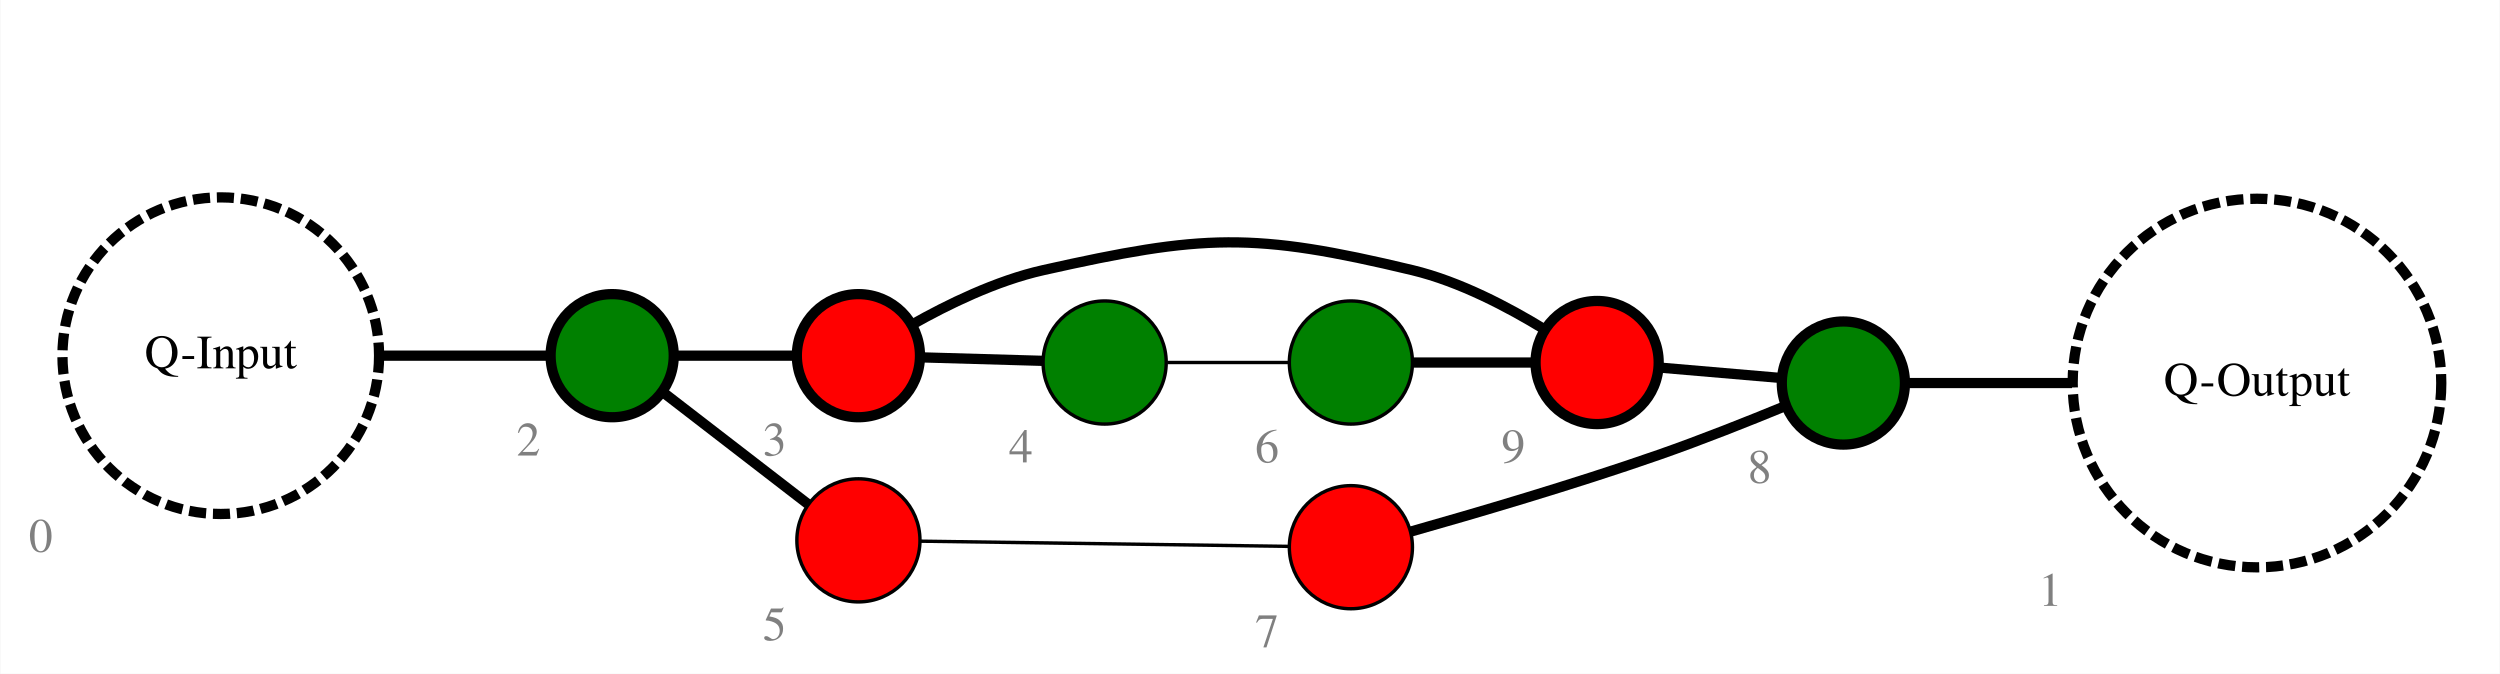
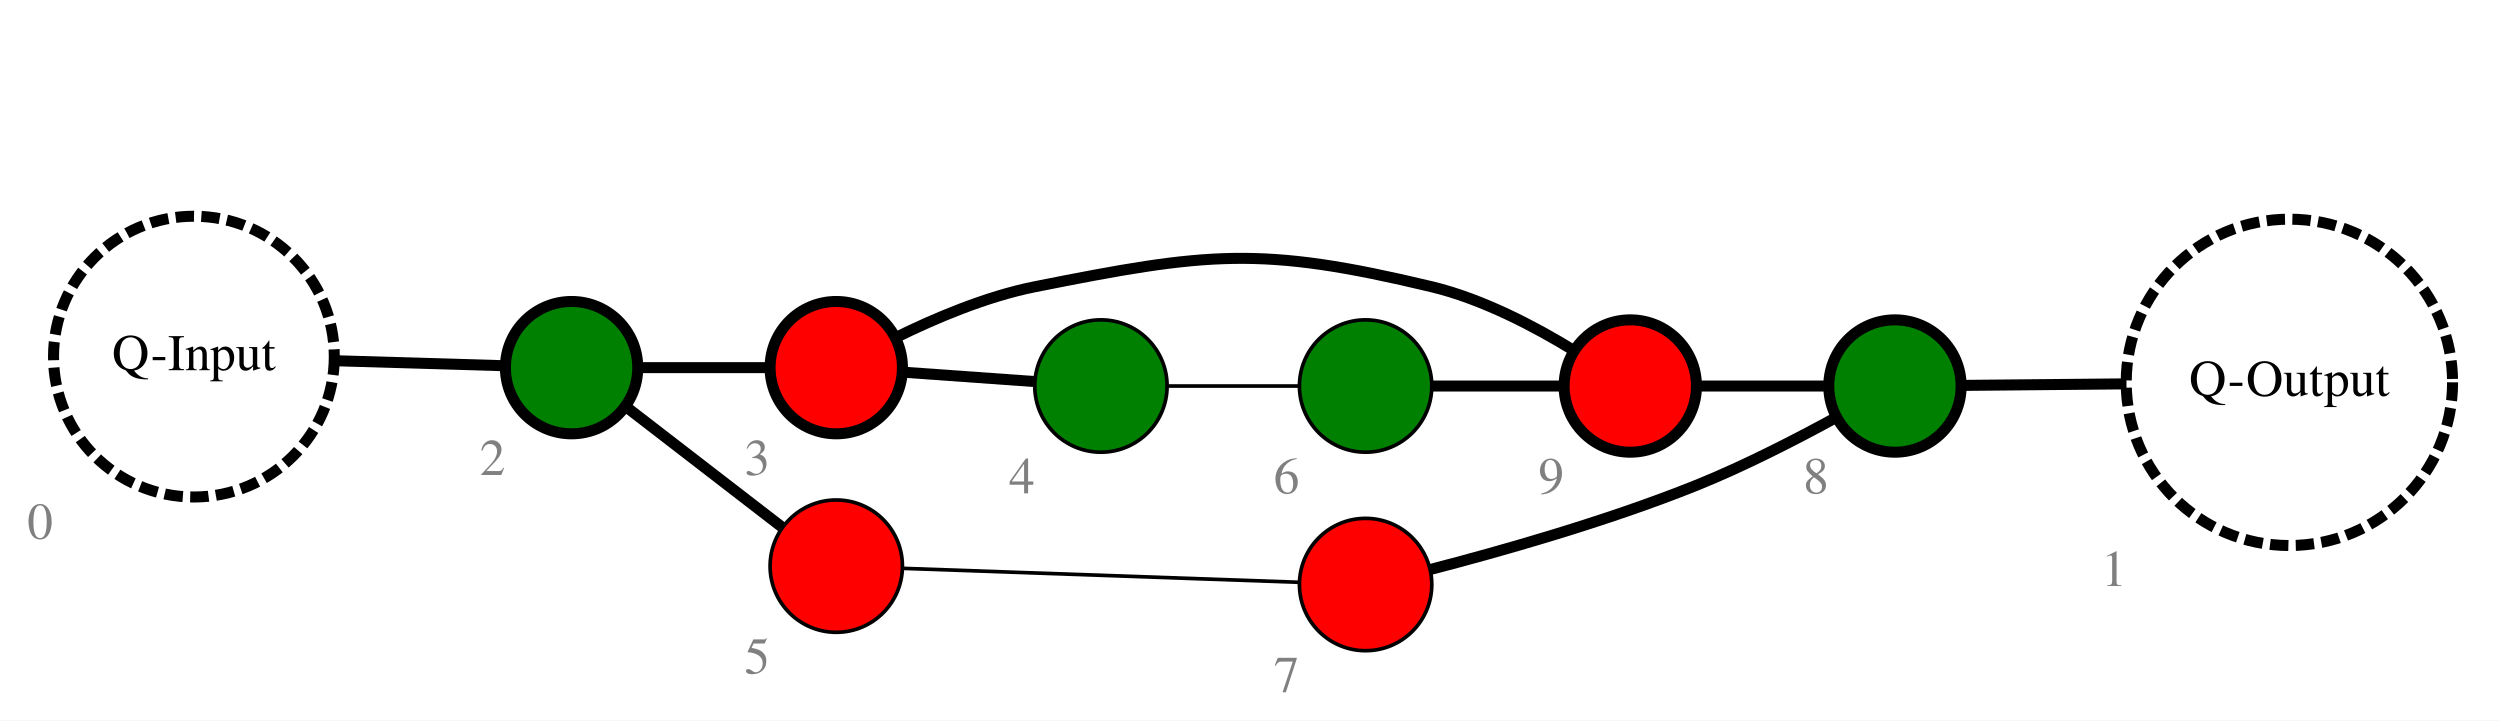
- <svg xmlns="http://www.w3.org/2000/svg" xmlns:xlink="http://www.w3.org/1999/xlink" width="731pt" height="197pt" viewBox="0.00 0.00 730.78 197.00">
-   <g id="graph0" class="graph" transform="scale(1 1) rotate(0) translate(4 193)">
-     <polygon fill="white" stroke="transparent" points="-4,4 -4,-193 726.78,-193 726.78,4 -4,4" />
+ <svg xmlns="http://www.w3.org/2000/svg" xmlns:xlink="http://www.w3.org/1999/xlink" width="680pt" height="196pt" viewBox="0.00 0.00 680.08 196.00">
+   <g id="graph0" class="graph" transform="scale(1 1) rotate(0) translate(4 192)">
+     <polygon fill="white" stroke="none" points="-4,4 -4,-192 676.08,-192 676.08,4 -4,4" />
    <g id="node1" class="node">
      <g id="a_node1">
        <a xlink:title="Q-Input">
-           <ellipse fill="white" stroke="black" stroke-width="3" stroke-dasharray="5,2" cx="60.44" cy="-89" rx="46.29" ry="46.29" />
-           <text text-anchor="middle" x="60.44" y="-85.3" font-family="Times,serif" font-size="14.00">Q-Input</text>
+           <ellipse fill="white" stroke="black" stroke-width="3" stroke-dasharray="5,2" cx="48.75" cy="-95" rx="38.19" ry="38.19" />
+           <text text-anchor="middle" x="48.75" y="-91.3" font-family="Times,serif" font-size="14.00">Q-Input</text>
        </a>
      </g>
-       <text text-anchor="start" x="4.3" y="-31.65" font-family="Times,serif" font-size="14.00" fill="grey">0</text>
+       <text text-anchor="start" x="3.4" y="-45.45" font-family="Times,serif" font-size="14.00" fill="grey">0</text>
    </g>
    <g id="node3" class="node">
      <g id="a_node3">
        <a xlink:title="Q-Z(0.0)">
-           <ellipse fill="green" stroke="black" stroke-width="3" cx="174.89" cy="-89" rx="18" ry="18" />
+           <ellipse fill="green" stroke="black" stroke-width="3" cx="151.49" cy="-92" rx="18" ry="18" />
        </a>
      </g>
-       <text text-anchor="start" x="146.89" y="-59.8" font-family="Times,serif" font-size="14.00" fill="grey">2</text>
+       <text text-anchor="start" x="126.49" y="-62.8" font-family="Times,serif" font-size="14.00" fill="grey">2</text>
    </g>
    <g id="edge2" class="edge">
-       <path fill="none" stroke="black" stroke-width="3" d="M106.86,-89C124.41,-89 143.43,-89 156.7,-89" />
+       <path fill="none" stroke="black" stroke-width="3" d="M87.26,-93.88C103.15,-93.41 120.87,-92.88 133.49,-92.51" />
    </g>
    <g id="node2" class="node">
      <g id="a_node2">
        <a xlink:title="Q-Output">
-           <ellipse fill="white" stroke="black" stroke-width="3" stroke-dasharray="5,2" cx="655.83" cy="-81" rx="53.89" ry="53.89" />
-           <text text-anchor="middle" x="655.83" y="-77.3" font-family="Times,serif" font-size="14.00">Q-Output</text>
+           <ellipse fill="white" stroke="black" stroke-width="3" stroke-dasharray="5,2" cx="618.79" cy="-88" rx="44.39" ry="44.39" />
+           <text text-anchor="middle" x="618.79" y="-84.3" font-family="Times,serif" font-size="14.00">Q-Output</text>
        </a>
      </g>
-       <text text-anchor="start" x="591.89" y="-15.85" font-family="Times,serif" font-size="14.00" fill="grey">1</text>
+       <text text-anchor="start" x="567.59" y="-32.6" font-family="Times,serif" font-size="14.00" fill="grey">1</text>
    </g>
    <g id="node4" class="node">
      <g id="a_node4">
        <a xlink:title="Q-X(0.0)">
-           <ellipse fill="red" stroke="black" stroke-width="3" cx="246.89" cy="-89" rx="18" ry="18" />
+           <ellipse fill="red" stroke="black" stroke-width="3" cx="223.49" cy="-92" rx="18" ry="18" />
        </a>
      </g>
-       <text text-anchor="start" x="218.89" y="-59.8" font-family="Times,serif" font-size="14.00" fill="grey">3</text>
+       <text text-anchor="start" x="198.49" y="-62.8" font-family="Times,serif" font-size="14.00" fill="grey">3</text>
    </g>
    <g id="edge3" class="edge">
-       <path fill="none" stroke="black" stroke-width="3" d="M193.19,-89C204.04,-89 217.97,-89 228.78,-89" />
+       <path fill="none" stroke="black" stroke-width="3" d="M169.79,-92C180.65,-92 194.57,-92 205.39,-92" />
    </g>
    <g id="node6" class="node">
      <g id="a_node6">
        <a xlink:title="C-X(0.0)">
-           <ellipse fill="red" stroke="black" cx="246.89" cy="-35" rx="18" ry="18" />
+           <ellipse fill="red" stroke="black" cx="223.49" cy="-38" rx="18" ry="18" />
        </a>
      </g>
-       <text text-anchor="start" x="218.89" y="-5.8" font-family="Times,serif" font-size="14.00" fill="grey">5</text>
+       <text text-anchor="start" x="198.49" y="-8.8" font-family="Times,serif" font-size="14.00" fill="grey">5</text>
    </g>
    <g id="edge4" class="edge">
-       <path fill="none" stroke="black" stroke-width="3" d="M189.72,-78.33C201.99,-68.86 219.82,-55.11 232.09,-45.65" />
+       <path fill="none" stroke="black" stroke-width="3" d="M166.32,-81.33C178.59,-71.86 196.43,-58.11 208.69,-48.65" />
    </g>
    <g id="node5" class="node">
      <g id="a_node5">
        <a xlink:title="C-Z(0.0)">
-           <ellipse fill="green" stroke="black" cx="318.89" cy="-87" rx="18" ry="18" />
+           <ellipse fill="green" stroke="black" cx="295.49" cy="-87" rx="18" ry="18" />
        </a>
      </g>
-       <text text-anchor="start" x="290.89" y="-57.8" font-family="Times,serif" font-size="14.00" fill="grey">4</text>
+       <text text-anchor="start" x="270.49" y="-57.8" font-family="Times,serif" font-size="14.00" fill="grey">4</text>
    </g>
    <g id="edge5" class="edge">
-       <path fill="none" stroke="black" stroke-width="3" d="M265.19,-88.51C276.04,-88.2 289.97,-87.8 300.78,-87.49" />
+       <path fill="none" stroke="black" stroke-width="3" d="M241.79,-90.76C252.65,-89.99 266.57,-88.99 277.39,-88.22" />
    </g>
    <g id="node10" class="node">
      <g id="a_node10">
        <a xlink:title="Q-X(0.0)">
-           <ellipse fill="red" stroke="black" stroke-width="3" cx="462.89" cy="-87" rx="18" ry="18" />
+           <ellipse fill="red" stroke="black" stroke-width="3" cx="439.49" cy="-87" rx="18" ry="18" />
        </a>
      </g>
-       <text text-anchor="start" x="434.89" y="-57.8" font-family="Times,serif" font-size="14.00" fill="grey">9</text>
+       <text text-anchor="start" x="414.49" y="-57.8" font-family="Times,serif" font-size="14.00" fill="grey">9</text>
    </g>
    <g id="edge1" class="edge">
-       <path fill="none" stroke="black" stroke-width="3" d="M262.56,-98.08C272.86,-103.91 287.19,-110.93 300.89,-114 347.73,-124.49 362.22,-125.2 408.89,-114 422.75,-110.67 437.06,-103.09 447.32,-96.8" />
+       <path fill="none" stroke="black" stroke-width="3" d="M239.75,-100.22C250.08,-105.31 264.2,-111.35 277.49,-114 324.57,-123.38 338.82,-125.2 385.49,-114 399.35,-110.67 413.67,-103.09 423.92,-96.8" />
    </g>
    <g id="node7" class="node">
      <g id="a_node7">
        <a xlink:title="C-Z(0.0)">
-           <ellipse fill="green" stroke="black" cx="390.89" cy="-87" rx="18" ry="18" />
+           <ellipse fill="green" stroke="black" cx="367.49" cy="-87" rx="18" ry="18" />
        </a>
      </g>
-       <text text-anchor="start" x="362.89" y="-57.8" font-family="Times,serif" font-size="14.00" fill="grey">6</text>
+       <text text-anchor="start" x="342.49" y="-57.8" font-family="Times,serif" font-size="14.00" fill="grey">6</text>
    </g>
    <g id="edge8" class="edge">
-       <path fill="none" stroke="black" d="M337.19,-87C348.04,-87 361.97,-87 372.78,-87" />
+       <path fill="none" stroke="black" d="M313.79,-87C324.65,-87 338.57,-87 349.39,-87" />
    </g>
    <g id="node8" class="node">
      <g id="a_node8">
        <a xlink:title="C-X(0.0)">
-           <ellipse fill="red" stroke="black" cx="390.89" cy="-33" rx="18" ry="18" />
+           <ellipse fill="red" stroke="black" cx="367.49" cy="-33" rx="18" ry="18" />
        </a>
      </g>
-       <text text-anchor="start" x="362.89" y="-3.8" font-family="Times,serif" font-size="14.00" fill="grey">7</text>
+       <text text-anchor="start" x="342.49" y="-3.8" font-family="Times,serif" font-size="14.00" fill="grey">7</text>
    </g>
    <g id="edge6" class="edge">
-       <path fill="none" stroke="black" d="M265.02,-34.76C292.31,-34.37 345.37,-33.63 372.7,-33.24" />
+       <path fill="none" stroke="black" d="M241.62,-37.4C268.91,-36.44 321.97,-34.57 349.3,-33.61" />
    </g>
    <g id="edge9" class="edge">
-       <path fill="none" stroke="black" stroke-width="3" d="M409.19,-87C420.04,-87 433.97,-87 444.78,-87" />
+       <path fill="none" stroke="black" stroke-width="3" d="M385.79,-87C396.65,-87 410.57,-87 421.39,-87" />
    </g>
    <g id="node9" class="node">
      <g id="a_node9">
        <a xlink:title="Q-Z(0.0)">
-           <ellipse fill="green" stroke="black" stroke-width="3" cx="534.89" cy="-81" rx="18" ry="18" />
+           <ellipse fill="green" stroke="black" stroke-width="3" cx="511.49" cy="-87" rx="18" ry="18" />
        </a>
      </g>
-       <text text-anchor="start" x="506.89" y="-51.8" font-family="Times,serif" font-size="14.00" fill="grey">8</text>
+       <text text-anchor="start" x="486.49" y="-57.8" font-family="Times,serif" font-size="14.00" fill="grey">8</text>
    </g>
    <g id="edge7" class="edge">
-       <path fill="none" stroke="black" stroke-width="3" d="M408.42,-37.57C426.39,-42.65 455.89,-51.27 480.89,-60 493.41,-64.37 507.34,-69.92 517.78,-74.22" />
+       <path fill="none" stroke="black" stroke-width="3" d="M385.2,-37.12C403.31,-41.81 432.93,-50.11 457.49,-60 470.71,-65.32 485.08,-72.75 495.52,-78.47" />
    </g>
    <g id="edge11" class="edge">
-       <path fill="none" stroke="black" stroke-width="3" d="M552.93,-81C565.78,-81 584.14,-81 601.74,-81" />
+       <path fill="none" stroke="black" stroke-width="3" d="M529.88,-87.17C542.03,-87.28 558.81,-87.44 574.47,-87.59" />
    </g>
    <g id="edge10" class="edge">
-       <path fill="none" stroke="black" stroke-width="3" d="M480.83,-85.55C491.68,-84.62 505.71,-83.42 516.61,-82.48" />
+       <path fill="none" stroke="black" stroke-width="3" d="M457.79,-87C468.65,-87 482.57,-87 493.39,-87" />
    </g>
    <g id="node11" class="node">
</g>
    <g id="node12" class="node">
</g>
  </g>
</svg>
